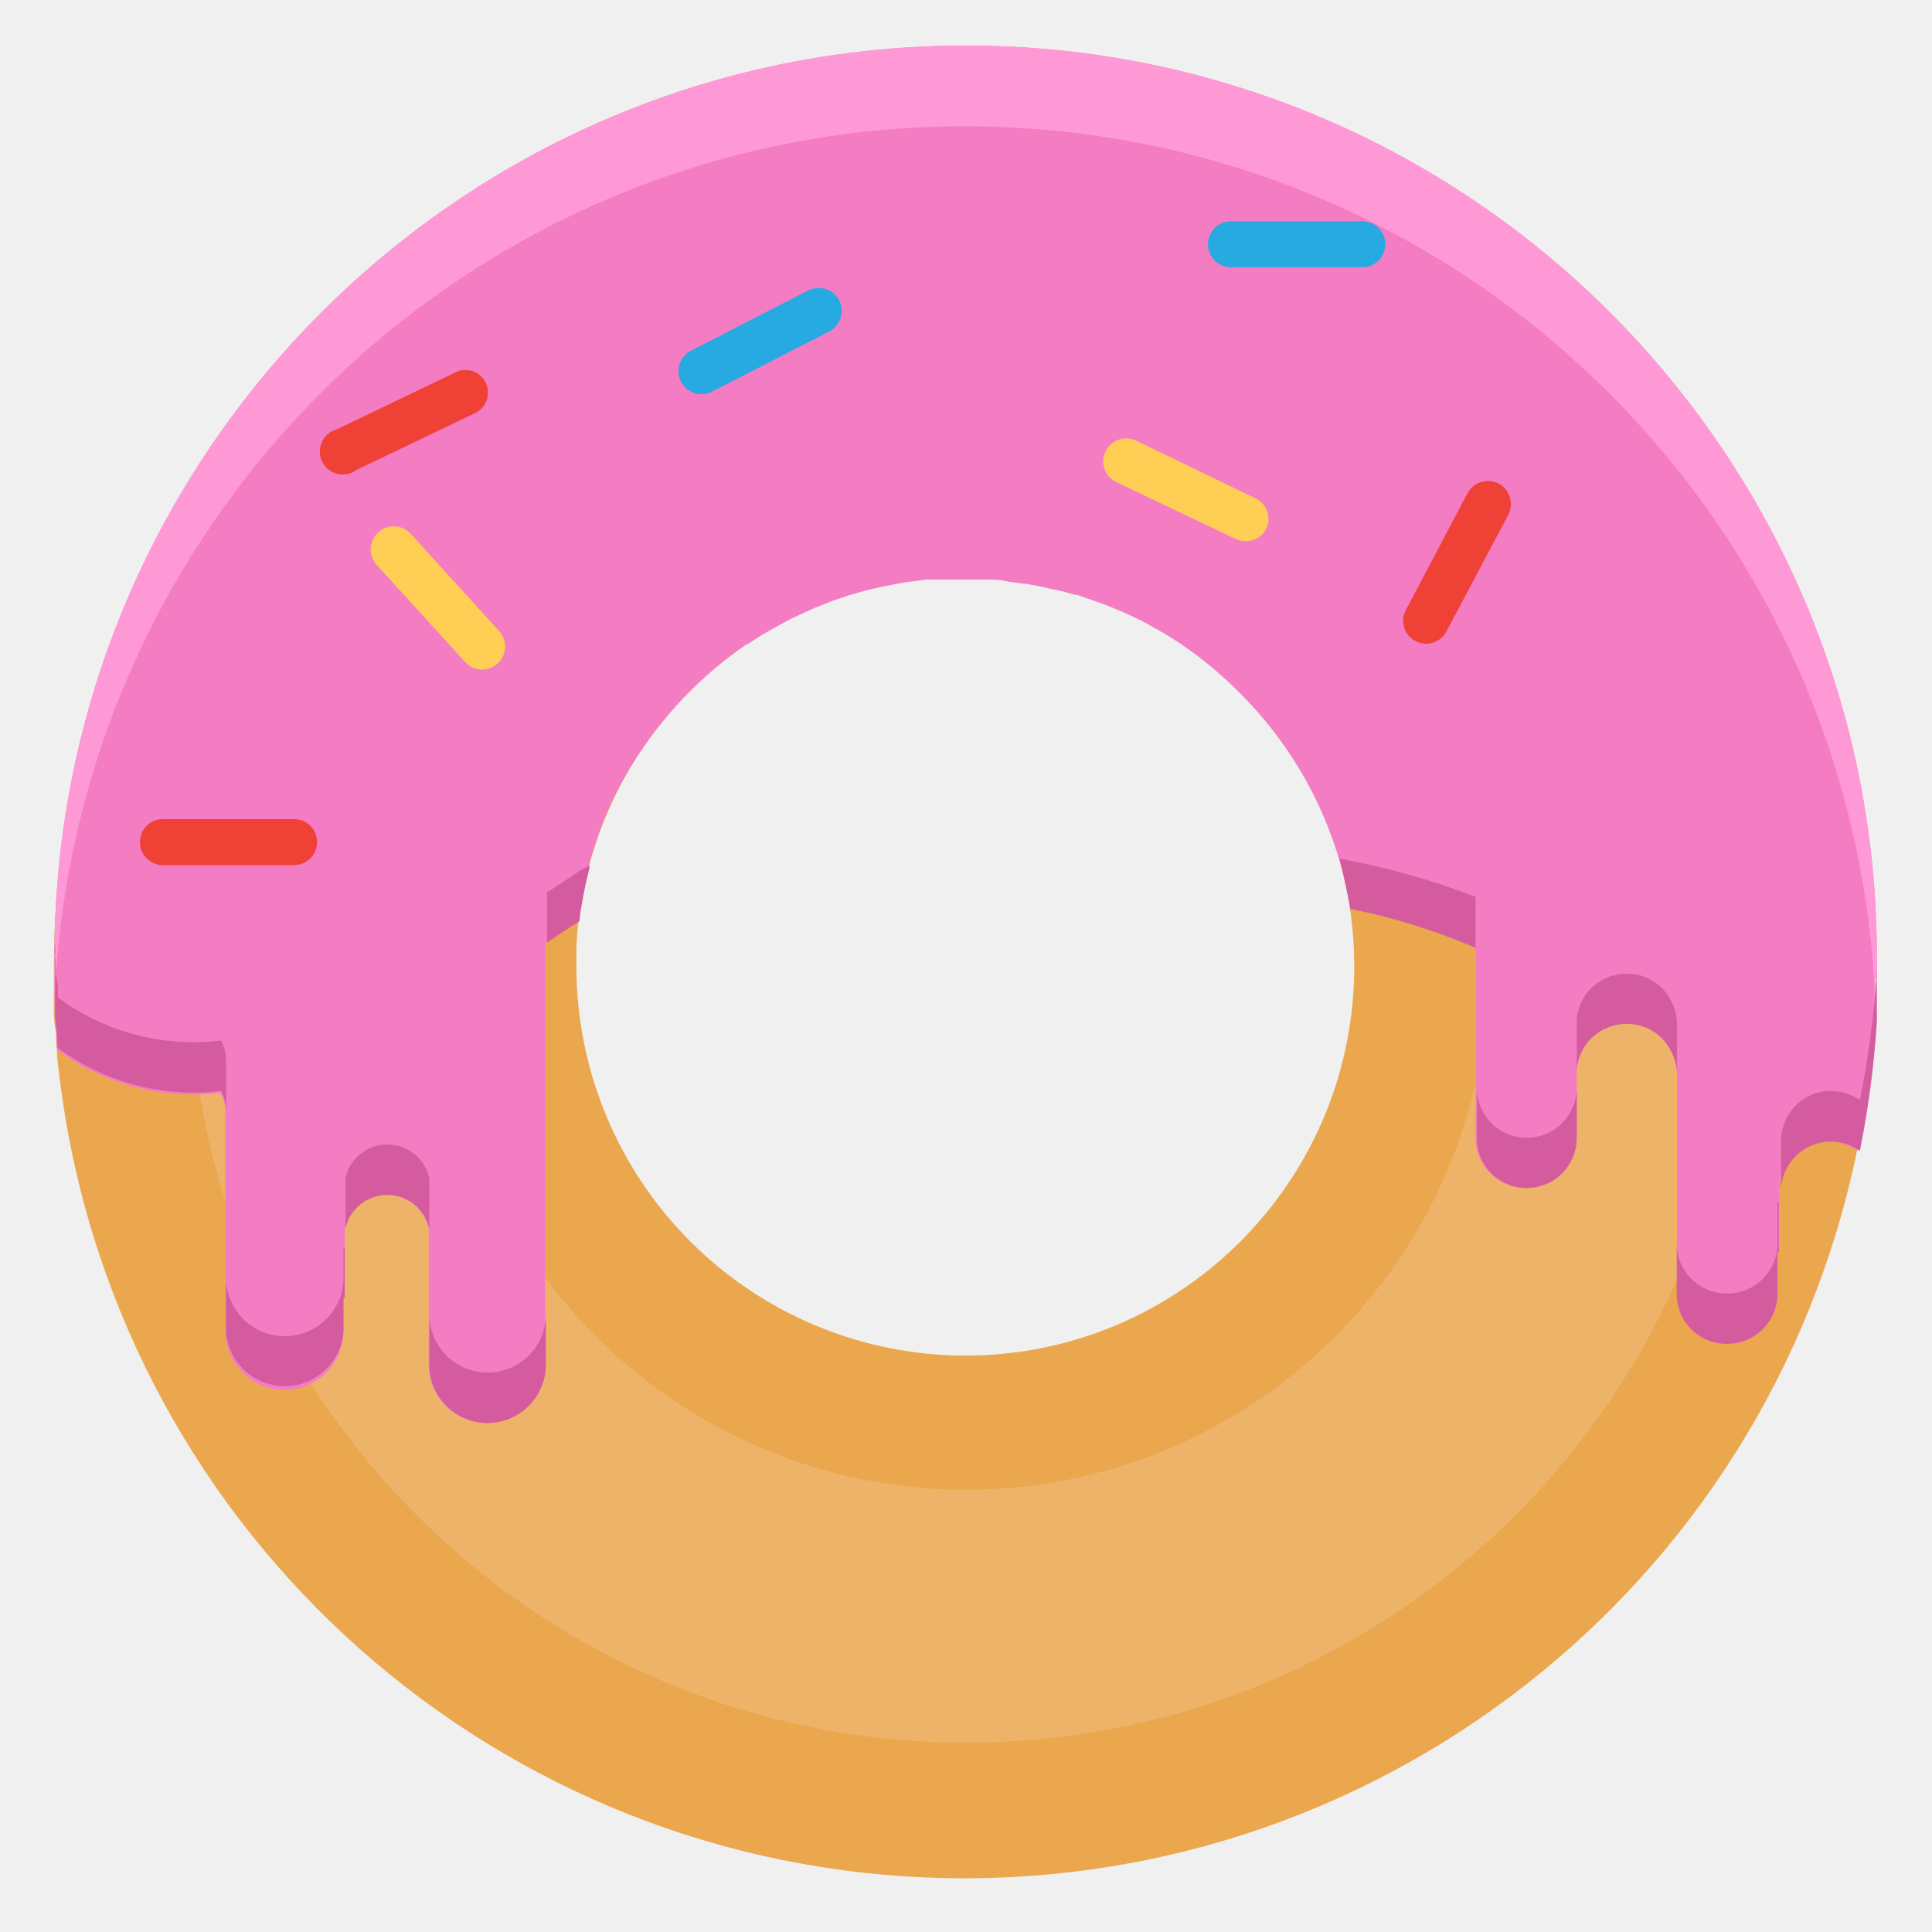
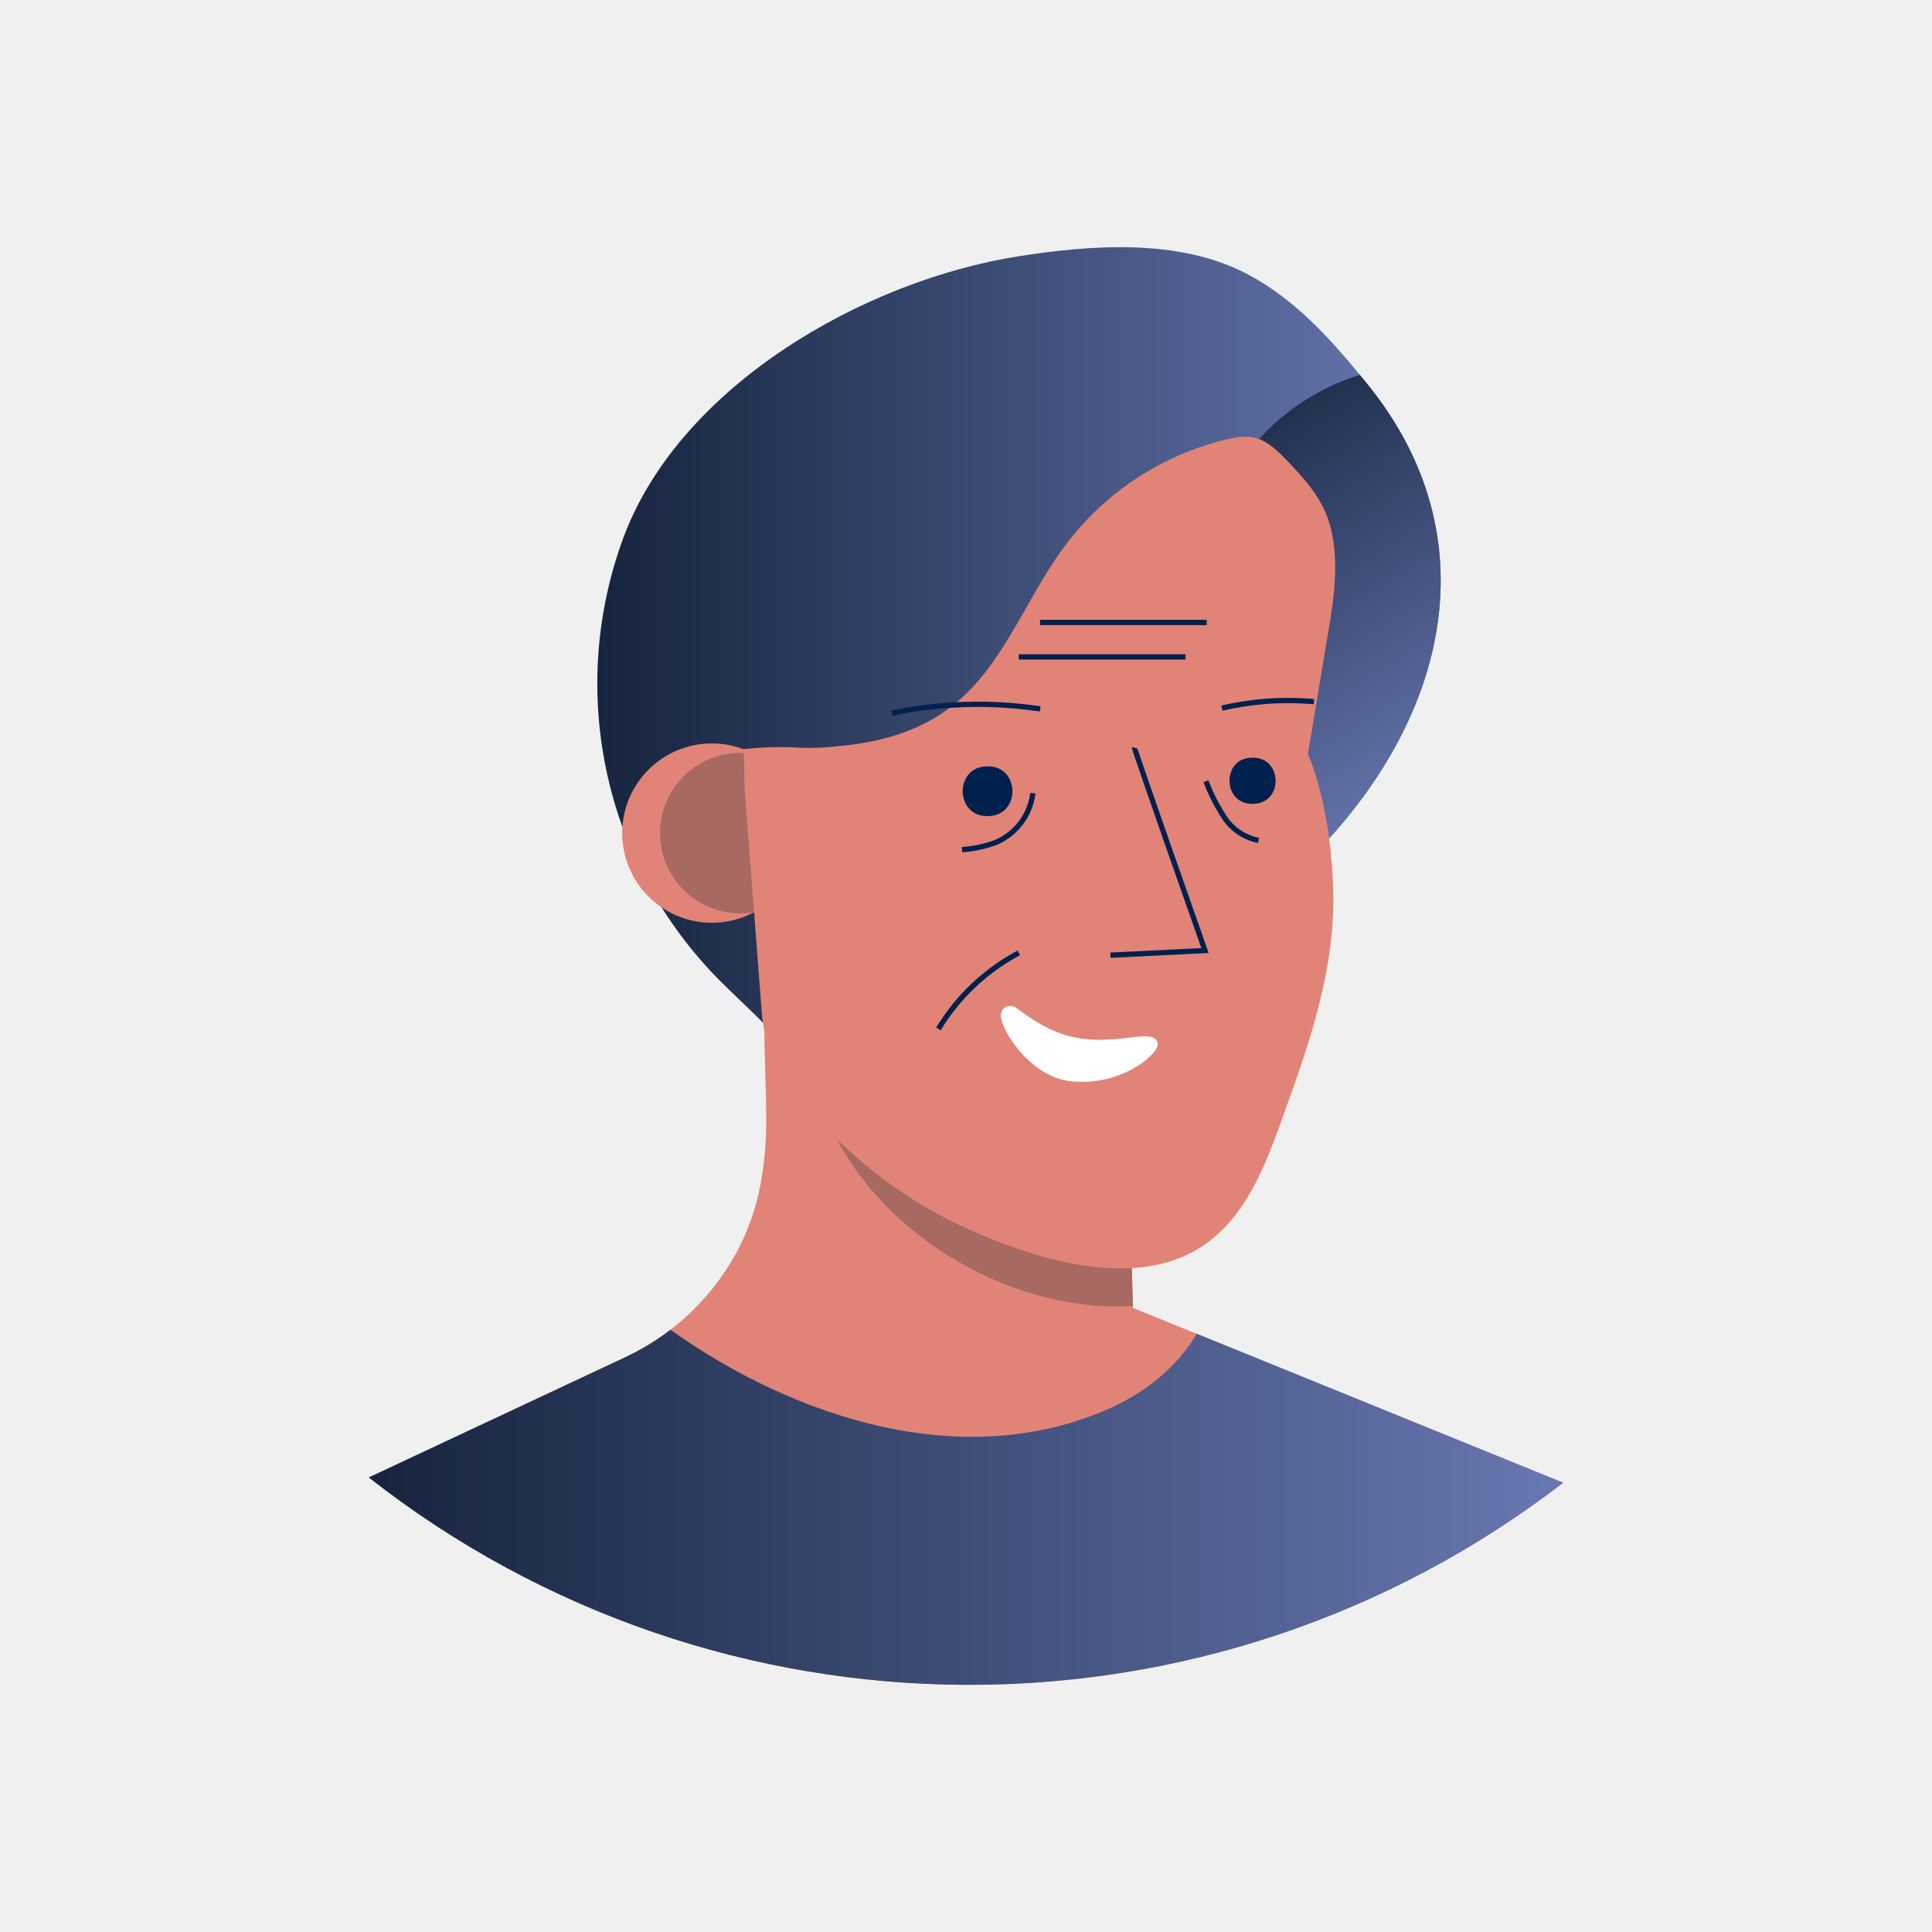
- <svg xmlns="http://www.w3.org/2000/svg" viewBox="0 0 90 90">
+ <svg xmlns="http://www.w3.org/2000/svg" xmlns:xlink="http://www.w3.org/1999/xlink" id="Layer_1" data-name="Layer 1" viewBox="0 0 366.34 366.34">
  <defs>
-     <style>.cls-1{fill:#eaa74e;}.cls-2{fill:#edb469;}.cls-3{fill:#f47cc3;}.cls-4{fill:#ff99d6;}.cls-5{fill:#d45c9e;}.cls-6{fill:#ffce54;}.cls-7{fill:#27aae1;}.cls-8{fill:#ef4136;}</style>
+     <style>.cls-1{fill:url(#linear-gradient);}.cls-2{fill:url(#linear-gradient-2);}.cls-3{fill:#e18477;}.cls-4{fill:url(#linear-gradient-3);}.cls-5{fill:#a76962;}.cls-6{fill:none;stroke:#00214e;stroke-miterlimit:10;}.cls-7{fill:#fff;}.cls-8{fill:#00214e;}</style>
+     <linearGradient id="linear-gradient" x1="113.2" y1="123.3" x2="273.17" y2="123.3" gradientUnits="userSpaceOnUse">
+       <stop offset="0" stop-color="#16243f" />
+       <stop offset="1" stop-color="#6878b1" />
+     </linearGradient>
+     <linearGradient id="linear-gradient-2" x1="224.19" y1="73.8" x2="274.1" y2="153.34" xlink:href="#linear-gradient" />
+     <linearGradient id="linear-gradient-3" x1="69.93" y1="285.8" x2="296.41" y2="285.8" xlink:href="#linear-gradient" />
  </defs>
-   <g id="donut">
-     <g id="donut-2" data-name="donut">
-       <path class="cls-1" d="M87.42,44.14A42.46,42.46,0,0,0,2.51,45c0,.18,0,.36,0,.53v0c0,.13,0,.27,0,.4,0,.32,0,.65,0,1s0,.63.07,1,0,.63.07.94h0c0,.4.06.8.11,1.2a42.46,42.46,0,0,0,83.74,3.57,44.64,44.64,0,0,0,.79-6c0-.49,0-1,0-1.47h0c0-.18.06-.36.06-.54v0c0-.17,0-.35,0-.55S87.43,44.42,87.42,44.14ZM45,63.15A18.14,18.14,0,0,1,26.85,45c0-.3,0-.6,0-.9A18.13,18.13,0,1,1,45,63.15Z" />
-       <path class="cls-2" d="M81.18,44.46v-.2A36.19,36.19,0,0,0,8.79,45v.62l0,.21c0,.27,0,.54,0,.8l0,.72L9,48.69c0,.2,0,.4.06.62a36.2,36.2,0,0,0,71.39,3,35.58,35.58,0,0,0,.67-5.12c0-.38,0-.76,0-1.14,0,0,0-.57,0-.67v-1ZM45,69.4A24.42,24.42,0,0,1,20.6,45c0-.39,0-.79,0-1.18A24.39,24.39,0,1,1,45,69.4Z" />
-       <path class="cls-3" d="M87.43,45.55V45c0-.29,0-.58,0-.86A42.44,42.44,0,0,0,2.54,45v.57a4,4,0,0,0,0,.4c0,.32,0,.65,0,1s0,.63.06,1,0,.63.07.94a10.61,10.61,0,0,0,7.59,2,1.86,1.86,0,0,1,.24.92V62A2.74,2.74,0,0,0,16,62V60.47h.06V57.24a2,2,0,0,1,3.91,0l0,6.34a2.72,2.72,0,0,0,2.71,2.71h0a2.72,2.72,0,0,0,2.72-2.71V43.93c.5-.34,1-.68,1.52-1,0-.28.07-.56.11-.83.1-.56.21-1.11.35-1.64.07-.28.15-.54.24-.8s.17-.53.26-.79a7.69,7.69,0,0,1,.29-.77,6.6,6.6,0,0,1,.32-.73v0c.07-.16.14-.31.22-.47s.14-.25.2-.37l.28-.5.08-.15c.11-.17.21-.33.31-.49l.14-.22.42-.6c.13-.2.28-.4.42-.58l.17-.2.4-.5A18.81,18.81,0,0,1,34.78,30l.06,0q.65-.44,1.34-.81c.24-.14.47-.26.72-.39l.74-.34a5.11,5.11,0,0,1,.62-.26,9.23,9.23,0,0,1,1.06-.39,4.86,4.86,0,0,1,.47-.15l.46-.13.32-.08.45-.1a4.17,4.17,0,0,1,.51-.1c.24-.06.47-.1.71-.13l.88-.12h0l.58,0c.42,0,.84,0,1.26,0l.93,0c.36,0,.74,0,1.1.1l.71.09h.07l.69.13a2.89,2.89,0,0,1,.35.08l.57.12.24.06.46.13c.19,0,.37.11.57.17a15.58,15.58,0,0,1,1.53.58c.48.21,1,.44,1.42.69h0c.47.26.92.52,1.35.81a18.5,18.5,0,0,1,3,2.52A18.26,18.26,0,0,1,62.9,42.3h0a29,29,0,0,1,5.84,1.82V53a2.32,2.32,0,0,0,2.32,2.34h0A2.33,2.33,0,0,0,73.45,53V49.83a2.31,2.31,0,0,1,1.79-2.1,2.08,2.08,0,0,1,.5-.06h.06A2.27,2.27,0,0,1,77.86,49a2.22,2.22,0,0,1,.26,1v2.84h0v7.43a2.31,2.31,0,0,0,2.31,2.33h.06a2.33,2.33,0,0,0,2.32-2.33V58.34h.06V55.5a2.32,2.32,0,0,1,2.32-2.32h0a2.28,2.28,0,0,1,1.35.43,44.64,44.64,0,0,0,.79-6,3.26,3.26,0,0,0,0-.38c0-.37,0-.72,0-1.1v-.58Z" />
-       <path class="cls-4" d="M87.43,45.55V45c0-.29,0-.58,0-.86A42.44,42.44,0,0,0,2.54,45v.57a4,4,0,0,0,0,.4c0,.23,0,.46,0,.68a42.44,42.44,0,0,1,84.83.47c0-.33,0-.66,0-1v-.58Z" />
-       <path class="cls-5" d="M22.74,63.94h0A2.72,2.72,0,0,1,20,61.23l0-6.34a2,2,0,0,0-3.91,0v2.35a2,2,0,0,1,3.91,0l0,6.34a2.72,2.72,0,0,0,2.71,2.71h0a2.72,2.72,0,0,0,2.72-2.71V61.23A2.72,2.72,0,0,1,22.74,63.94Z" />
-       <path class="cls-5" d="M16,59.67a2.74,2.74,0,0,1-5.47,0V49.39a1.88,1.88,0,0,0-.24-.92,10.62,10.62,0,0,1-7.59-2c0-.31,0-.63-.07-.94s0-.63-.06-1,0-.42,0-.62c0,.35,0,.69,0,1v.57a4,4,0,0,0,0,.4c0,.32,0,.65,0,1s0,.63.06,1,0,.63.07.94a10.61,10.61,0,0,0,7.59,2,1.86,1.86,0,0,1,.24.92V62A2.74,2.74,0,0,0,16,62V60.47h.06V58.13H16Z" />
-       <path class="cls-5" d="M71.12,53h0a2.32,2.32,0,0,1-2.32-2.33V53a2.32,2.32,0,0,0,2.32,2.34h0A2.33,2.33,0,0,0,73.45,53V50.63A2.33,2.33,0,0,1,71.12,53Z" />
-       <path class="cls-5" d="M27,40.57s-1,.67-1.52,1v2.34c.5-.34,1-.68,1.52-1,0-.28.07-.56.11-.83.1-.56.21-1.11.35-1.64l0-.13Z" />
-       <path class="cls-5" d="M62.41,40s.41,1.76.49,2.34h0a29,29,0,0,1,5.84,1.82V41.78A34.75,34.75,0,0,0,62.41,40Z" />
-       <path class="cls-5" d="M82.8,57.93a2.32,2.32,0,0,1-2.32,2.32h-.06a2.31,2.31,0,0,1-2.31-2.32v2.34a2.31,2.31,0,0,0,2.31,2.33h.06a2.33,2.33,0,0,0,2.32-2.33V58.34h.06V56H82.8Z" />
-       <path class="cls-5" d="M87.43,45c0-.22,0-.44,0-.67,0,.18,0,.36,0,.54a3.24,3.24,0,0,1,0,.38,44.36,44.36,0,0,1-.79,6,2.35,2.35,0,0,0-1.35-.43h0a2.32,2.32,0,0,0-2.32,2.32V55.5a2.32,2.32,0,0,1,2.32-2.32h0a2.28,2.28,0,0,1,1.35.43,44.64,44.64,0,0,0,.79-6,3.26,3.26,0,0,0,0-.38c0-.37,0-.72,0-1.1V45Z" />
-       <path class="cls-5" d="M78.12,47.65a2.19,2.19,0,0,0-.26-1,2.27,2.27,0,0,0-2.06-1.29h-.06a2,2,0,0,0-.5.06,2.3,2.3,0,0,0-1.79,2.1v2.34a2.31,2.31,0,0,1,1.79-2.1,2.08,2.08,0,0,1,.5-.06h.06A2.27,2.27,0,0,1,77.86,49a2.22,2.22,0,0,1,.26,1Z" />
-       <path class="cls-6" d="M59,24.61a1.08,1.08,0,0,1-1.43.5L52,22.46a1.07,1.07,0,0,1,.93-1.93l5.5,2.66A1.07,1.07,0,0,1,59,24.61Z" />
-       <path class="cls-7" d="M39.1,14a1.09,1.09,0,0,1-.47,1.44l-5.45,2.8a1.07,1.07,0,0,1-1-1.9l5.45-2.8A1.08,1.08,0,0,1,39.1,14Z" />
-       <path class="cls-6" d="M23.18,30.91a1.07,1.07,0,0,1-1.51-.07l-4.12-4.52a1.07,1.07,0,0,1,.07-1.52,1.08,1.08,0,0,1,1.52.07l4.11,4.53A1.06,1.06,0,0,1,23.18,30.91Z" />
-       <path class="cls-8" d="M22.62,17.81a1.06,1.06,0,0,1-.48,1.43l-5.53,2.65A1.07,1.07,0,1,1,15.69,20l5.52-2.65A1.05,1.05,0,0,1,22.62,17.81Z" />
-       <path class="cls-8" d="M14.77,39.23A1.07,1.07,0,0,1,13.7,40.3H7.57a1.07,1.07,0,0,1-1.05-1.07,1.06,1.06,0,0,1,1.05-1.07H13.7A1.06,1.06,0,0,1,14.77,39.23Z" />
-       <path class="cls-8" d="M69.8,22.52A1.08,1.08,0,0,1,70.25,24L67.4,29.38a1.07,1.07,0,1,1-1.89-1L68.35,23A1.08,1.08,0,0,1,69.8,22.52Z" />
-       <path class="cls-7" d="M64.53,11.38a1.06,1.06,0,0,1-1.07,1.07H57.34a1.07,1.07,0,1,1,0-2.14h6.11A1.06,1.06,0,0,1,64.53,11.38Z" />
-     </g>
-   </g>
+   <path class="cls-1" d="M250.35,160.79a35.93,35.93,0,0,1-5.09,4.41c-10.4,7.53-24.28,10-36.14,14.06-5,1.71-59.22,17.12-59.22,20.47,0-.73-5.31-6-12-12.4a79.91,79.91,0,0,1-19.56-85.74c10.91-28.67,45.69-48.43,74.82-53,13.87-2.17,30.33-3.38,43.14,3.27,6.55,3.41,12.05,8.38,17,13.89q2.34,2.61,4.54,5.33c.63.76,1.25,1.52,1.86,2.29C282.47,102,274.4,135.52,250.35,160.79Z" />
+   <path class="cls-2" d="M250.35,160.79a35.93,35.93,0,0,1-5.09,4.41,22.42,22.42,0,0,1-1.15-2.3c-2.64-6-4-12.51-5-19a275.93,275.93,0,0,1-3.17-28.53c-.91-15.34-7.46-22.95,5.57-34.91a43,43,0,0,1,16.35-9.38c.63.76,1.25,1.52,1.86,2.29C282.47,102,274.4,135.52,250.35,160.79Z" />
+   <path class="cls-3" d="M296.41,281.15a184.56,184.56,0,0,1-226.48-1l48.66-22.81a46.83,46.83,0,0,0,6.65-3.82c.64-.44,1.28-.9,1.89-1.38A46.35,46.35,0,0,0,139.91,237a44.69,44.69,0,0,0,4.64-14.48,67.91,67.91,0,0,0,.74-9.91c0-5.72-.31-11.44-.37-17.17q-.06-4.75-.1-9.51l2,1,5.2,2.69,2.41.41,27.88,4.74,31.12,5.3.94,32,.31,10.46.15,5.08V248l12.1,4.92Z" />
+   <path class="cls-4" d="M296.41,281.15a184.56,184.56,0,0,1-226.48-1l48.66-22.81a46.83,46.83,0,0,0,6.65-3.82c.64-.44,1.28-.9,1.89-1.38,23.55,16.76,55.69,27.33,83.49,14.82,6.62-3,12.7-7.84,16.3-14.06Z" />
+   <path class="cls-5" d="M214.81,247.64c-10.45.63-22.13-2.07-33-8.34-20.41-11.79-31.32-32.35-27.4-49.21l27.88,4.74,31.12,5.3.94,32Z" />
+   <circle class="cls-3" cx="134.98" cy="157.97" r="17" />
+   <circle class="cls-5" cx="140.38" cy="157.97" r="15.22" />
+   <path class="cls-3" d="M141,142.81c.22,2.6.07,5.2.27,7.81l1.65,21.48,1.51,19.72c.56,7.27,3.4,11.62,8.12,17.43a85.15,85.15,0,0,0,31.26,23.92c11.6,5.17,27.68,10.31,40.06,5.3,12.65-5.13,16.69-19.33,20.95-31.11s8.2-24.74,8-37.46C252.55,152.64,248,143,248,143l3.33-20c1.25-7.5,2.86-15.35,1-22.9-1.36-5.5-5-9.34-8.79-13.28-4.68-4.83-7-4.67-13.63-2.79a53.78,53.78,0,0,0-28.57,20.27C194.35,114,190.21,126,181,133.5c-6.36,5.19-14.24,7.32-22.28,8a44.19,44.19,0,0,1-8.76.18,63.79,63.79,0,0,0-8.85.36l-.17,0C141,142.28,141,142.54,141,142.81Z" />
+   <path class="cls-6" d="M215.13,141.77c-.08.35,13.36,38.47,13.36,38.47l-17.94.88" />
+   <path class="cls-6" d="M169.11,135.21a80.57,80.57,0,0,1,28.13-.79" />
+   <path class="cls-6" d="M231.7,134.26a55.64,55.64,0,0,1,17.45-1.21" />
+   <path class="cls-6" d="M177.94,195.1a39.62,39.62,0,0,1,15.24-14.42" />
+   <path class="cls-6" d="M195.85,150.41a11.64,11.64,0,0,1-5.18,8.33,12.08,12.08,0,0,1-1.85,1,23.21,23.21,0,0,1-6.41,1.37" />
+   <line class="cls-6" x1="197.21" y1="118.03" x2="228.81" y2="118.03" />
+   <line class="cls-6" x1="193.18" y1="124.56" x2="224.79" y2="124.56" />
+   <path class="cls-6" d="M228.67,148.13a34.62,34.62,0,0,0,3.74,7.23,10.08,10.08,0,0,0,6.24,4" />
+   <path class="cls-7" d="M190,191.61a1.86,1.86,0,0,1,2.68-.5c2.08,1.46,5.88,4.56,11.28,5.64,7.36,1.46,13.75-1.48,15.27.42.86,1.06-.19,2.37-2.2,4.05a19.74,19.74,0,0,1-14.86,3.68c-7.08-1.32-12.39-9.53-12.39-12.43A1.72,1.72,0,0,1,190,191.61Z" />
+   <path class="cls-8" d="M187.3,145.31c6.11-.07,6.29,9.26.19,9.43h-.28c-6.1.07-6.28-9.25-.18-9.42h.27Z" />
+   <path class="cls-8" d="M237.54,143.68c5.67-.07,5.83,8.59.17,8.74h-.25c-5.66.06-5.83-8.59-.17-8.75h.25Z" />
</svg>
